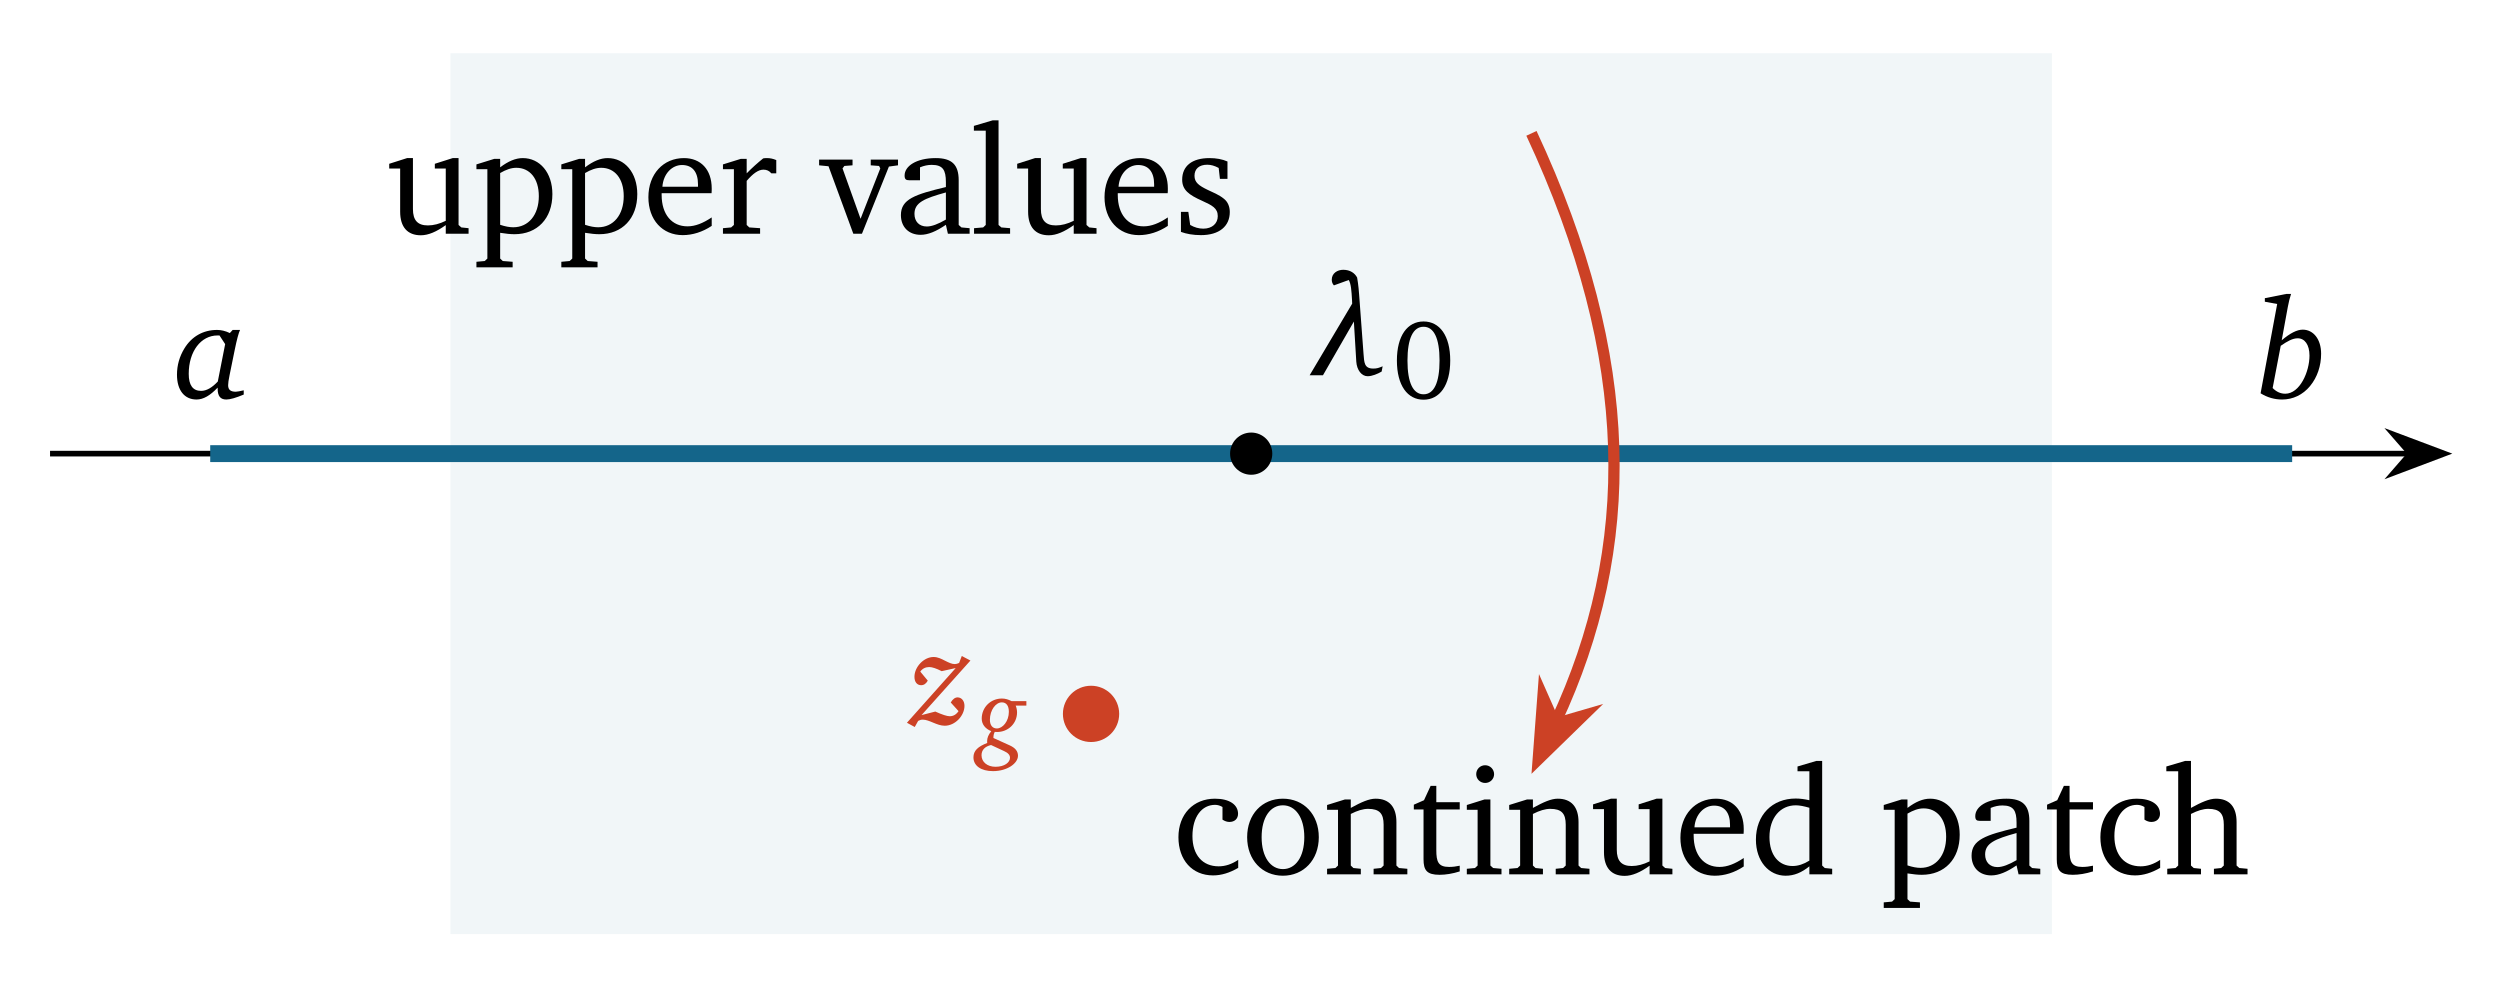
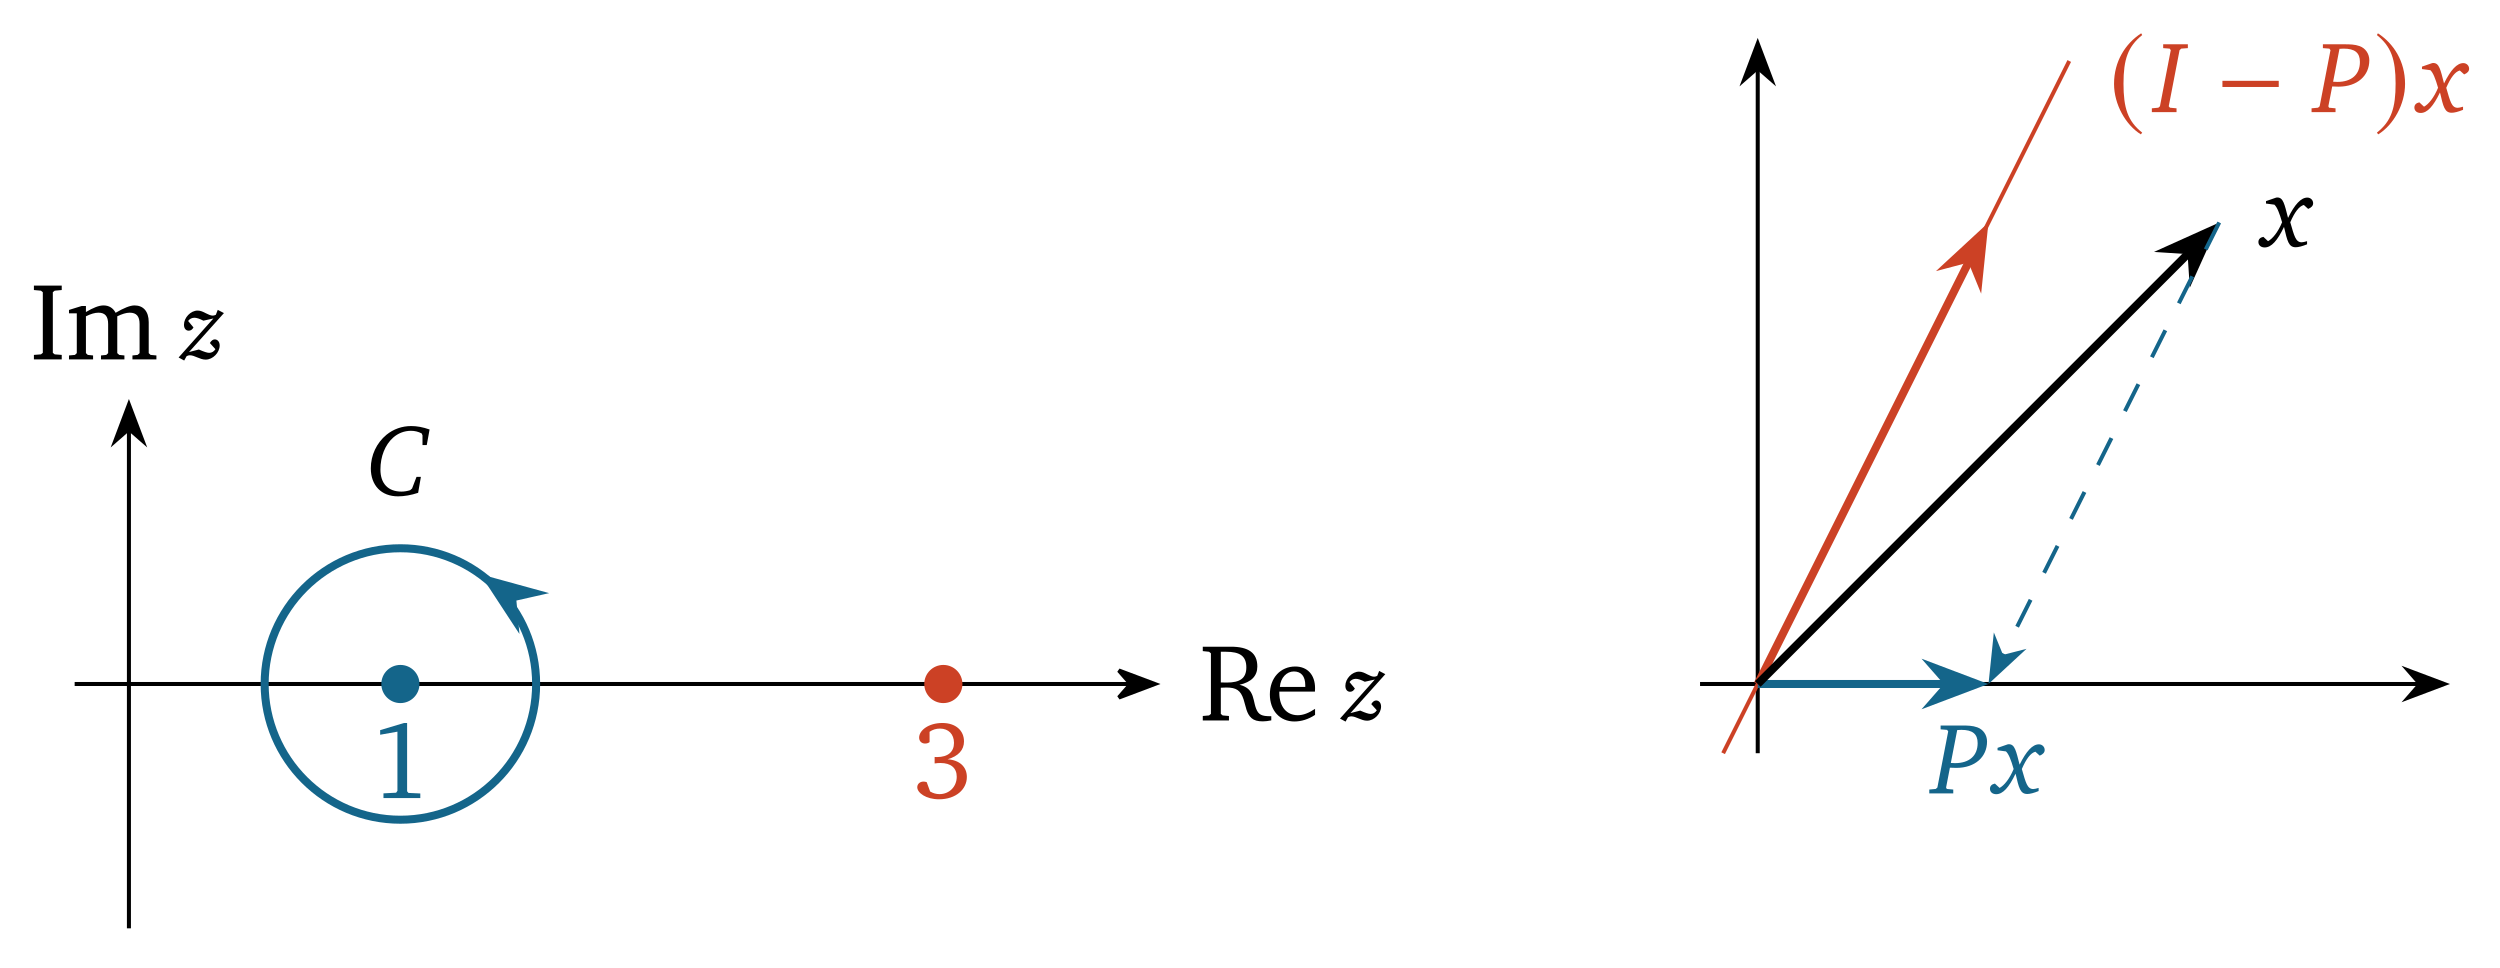
- <svg xmlns="http://www.w3.org/2000/svg" version="1.1" width="177pt" height="70pt" viewBox="0 -70 177 70">
+ <svg xmlns="http://www.w3.org/2000/svg" version="1.1" width="248pt" height="96pt" viewBox="0 -96 248 96">
  <g id="page1">
    <g transform="scale(1 -1)">
-       <path d="M31.891 3.867V66.231H145.277V3.867Z" fill="#f1f6f8" />
-       <path d="M3.543 37.883H170.562" stroke="#000" fill="none" stroke-width=".399" stroke-miterlimit="10" />
-       <path d="M173.058 37.883L169.488 39.227L170.66 37.883L169.488 36.535Z" />
-       <path d="M173.058 37.883L169.488 39.227L170.66 37.883L169.488 36.535Z" stroke="#000" fill="none" stroke-width=".399" stroke-miterlimit="10" />
-       <path d="M14.883 37.883H162.285" stroke="#14658a" fill="none" stroke-width="1.196" stroke-miterlimit="10" />
-       <path d="M16.473 46.641L16.272 46.42C15.962 46.571 15.65 46.641 15.369 46.641C14.376 46.641 13.563 46.169 13.052 45.326C12.71 44.765 12.53 44.142 12.53 43.47C12.53 42.366 13.062 41.714 13.914 41.714C14.396 41.714 14.878 41.995 15.41 42.557V42.476C15.41 41.965 15.6 41.714 16.022 41.714C16.292 41.714 16.704 41.834 17.256 42.065V42.366C16.985 42.306 16.804 42.266 16.694 42.266C16.323 42.266 16.152 42.406 16.152 42.727C16.152 42.868 16.182 43.099 16.252 43.43L16.614 45.206C16.764 45.949 16.895 46.43 16.995 46.641H16.473ZM15.54 46.25L15.941 45.637L15.42 42.988C15.008 42.547 14.617 42.326 14.236 42.326C13.653 42.326 13.362 42.727 13.362 43.53C13.362 45.126 14.226 46.25 15.4 46.25H15.54Z" />
-       <path d="M161.876 49.19L160.351 48.889V48.638L161.224 48.477L160.05 42.155C160.532 41.855 161.043 41.714 161.575 41.714C162.338 41.714 163.04 42.045 163.552 42.667C164.064 43.289 164.335 44.092 164.335 44.955C164.335 45.989 163.783 46.661 163.03 46.661C162.629 46.661 162.137 46.41 161.545 45.908L161.977 48.266C162.037 48.608 162.117 48.909 162.207 49.19H161.876ZM161.796 42.125C161.465 42.125 161.174 42.256 160.903 42.527L161.475 45.517C161.957 45.848 162.318 46.049 162.679 46.049C163.171 46.049 163.512 45.597 163.512 44.825C163.512 43.681 162.829 42.125 161.796 42.125Z" />
-       <path d="M90.078 37.883C90.078 38.707 89.41 39.375 88.586 39.375C87.758 39.375 87.09 38.707 87.09 37.883C87.09 37.059 87.758 36.387 88.586 36.387C89.41 36.387 90.078 37.059 90.078 37.883Z" />
-       <path d="M95.102 50.899C94.691 50.899 94.289 50.658 94.289 50.197C94.289 50.056 94.329 49.915 94.44 49.795L95.493 50.176C95.654 49.885 95.684 49.444 95.724 48.742L95.734 48.501L92.724 43.433H93.667L95.854 47.236L96.025 44.397C96.065 43.794 96.406 43.363 96.828 43.363C97.139 43.363 97.53 43.523 97.821 43.694L97.891 44.065C97.621 43.955 97.49 43.905 97.229 43.905C96.577 43.905 96.587 44.346 96.537 44.958L96.226 49.143C96.186 49.745 96.095 50.327 96.085 50.347C95.925 50.658 95.594 50.899 95.102 50.899Z" />
-       <path d="M100.788 47.24C99.649 47.24 98.9 46.236 98.9 44.475C98.9 42.713 99.649 41.701 100.788 41.701C101.928 41.701 102.677 42.713 102.677 44.475C102.677 46.236 101.928 47.24 100.788 47.24ZM100.788 46.865C101.521 46.865 101.92 46.052 101.92 44.475C101.92 42.897 101.521 42.084 100.788 42.084C100.055 42.084 99.649 42.889 99.649 44.466C99.649 46.052 100.055 46.865 100.788 46.865Z" />
-       <path d="M108.426 60.559C115.902 44.531 115.902 31.234 110.164 18.93" stroke="#cc4125" fill="none" stroke-width=".797" stroke-miterlimit="10" />
-       <path d="M108.906 16.234L112.085 19.332L110.082 18.75L109.238 20.66Z" fill="#cc4125" />
-       <path d="M108.906 16.234L112.085 19.332L110.082 18.75L109.238 20.66Z" stroke="#cc4125" fill="none" stroke-width=".797" stroke-miterlimit="10" />
+       <path d="M7.406 28.148H112.059" stroke="#000" fill="none" stroke-width=".399" />
+       <path d="M114.555 28.148L110.985 29.492L112.161 28.148L110.985 26.801Z" />
+       <path d="M114.555 28.148L110.985 29.492L112.161 28.148L110.985 26.801Z" stroke="#000" fill="none" stroke-width=".399" />
+       <path d="M119.316 31.847V31.41L119.938 31.345L120.123 31.192V25.181L119.938 25.029L119.316 24.974V24.527H121.912V24.974L121.29 25.029L121.105 25.181V27.778C121.301 27.788 121.487 27.799 121.65 27.799C122.643 27.799 123.069 27.516 123.363 26.621C123.592 25.923 123.636 25.214 124.159 24.756C124.41 24.538 124.77 24.44 125.261 24.44C125.512 24.44 125.785 24.472 126.112 24.538V24.952H126.014C125.185 24.952 124.836 25.083 124.596 25.727C124.399 26.24 124.389 26.839 124.083 27.341C123.865 27.701 123.494 27.93 122.959 28.072C124.138 28.334 124.727 28.945 124.727 29.883C124.727 31.225 123.865 31.847 122.098 31.847H119.316ZM121.105 31.345H121.629C122.981 31.345 123.636 30.93 123.636 29.796C123.636 28.716 123.014 28.29 121.705 28.29C121.639 28.29 121.443 28.29 121.105 28.301V31.345Z" />
+       <path d="M130.454 25.683C129.832 25.269 129.286 25.051 128.741 25.051C127.639 25.051 126.908 25.88 126.908 27.276V27.396H130.443C130.454 27.516 130.454 27.625 130.454 27.734C130.454 29.076 129.679 29.883 128.49 29.883C127.028 29.883 125.97 28.759 125.97 27.112C125.97 25.509 126.963 24.429 128.403 24.429C129.09 24.429 129.799 24.647 130.454 25.083V25.683ZM129.483 27.854H126.963C127.028 28.781 127.65 29.392 128.348 29.392C129.079 29.392 129.483 28.912 129.483 28.028V27.854Z" />
+       <path d="M136.812 29.444L136.621 28.952C136.511 28.902 136.411 28.872 136.32 28.872C136.11 28.872 135.899 28.972 135.638 29.103C135.367 29.243 135.116 29.373 134.815 29.373C134.123 29.373 133.46 28.671 133.46 27.969C133.46 27.598 133.651 27.377 133.932 27.377C134.133 27.377 134.283 27.487 134.404 27.698L133.872 28.34C134.022 28.551 134.243 28.661 134.504 28.661C134.715 28.661 135.016 28.561 135.387 28.37L136.381 28.591L132.928 24.718L133.481 24.417L133.721 24.848C133.832 24.908 133.932 24.938 134.042 24.938C134.524 24.938 135.036 24.507 135.608 24.507C136.34 24.507 137.002 25.219 137.002 25.912C137.002 26.273 136.792 26.514 136.511 26.514C136.34 26.514 136.17 26.393 136.029 26.153L136.581 25.54C136.421 25.3 136.21 25.179 135.959 25.179C135.768 25.179 135.427 25.289 134.936 25.51L133.962 25.259L137.424 29.123L136.812 29.444Z" />
+       <path d="M12.789 3.91V53.359" stroke="#000" fill="none" stroke-width=".399" stroke-miterlimit="10" />
+       <path d="M12.789 55.855L11.445 52.285L12.789 53.461L14.137 52.285Z" />
+       <path d="M12.789 55.855L11.445 52.285L12.789 53.461L14.137 52.285Z" stroke="#000" fill="none" stroke-width=".399" stroke-miterlimit="10" />
+       <path d="M3.364 60.346H6.124V60.793L5.425 60.848L5.24 61V67.011L5.425 67.164L6.124 67.229V67.666H3.364V67.229L4.062 67.164L4.247 67.011V61L4.062 60.848L3.364 60.793V60.346ZM11.469 64.971C11.218 65.451 10.804 65.702 10.269 65.702C9.811 65.702 9.244 65.473 8.524 65.047V65.647H8.109L6.844 65.255V64.917H7.618V60.968L7.433 60.793L6.844 60.739V60.346H9.233V60.739L8.709 60.793L8.524 60.968V64.622C9.004 64.862 9.407 64.982 9.767 64.982C10.422 64.982 10.727 64.622 10.727 63.858V60.968L10.542 60.793L10.018 60.739V60.346H12.342V60.739L11.829 60.793L11.633 60.968V64.622C12.102 64.851 12.516 64.982 12.865 64.982C13.542 64.982 13.847 64.622 13.847 63.858V60.968L13.651 60.793L13.138 60.739V60.346H15.516V60.739L14.938 60.793L14.753 60.968V64.044C14.753 65.124 14.207 65.702 13.345 65.702C12.909 65.702 12.287 65.451 11.469 64.971Z" />
+       <path d="M21.602 65.263L21.411 64.771C21.301 64.721 21.201 64.691 21.11 64.691C20.9 64.691 20.689 64.791 20.428 64.922C20.157 65.062 19.906 65.192 19.605 65.192C18.913 65.192 18.25 64.49 18.25 63.788C18.25 63.417 18.441 63.196 18.722 63.196C18.923 63.196 19.073 63.306 19.194 63.517L18.662 64.159C18.812 64.37 19.033 64.48 19.294 64.48C19.505 64.48 19.806 64.38 20.177 64.189L21.171 64.41L17.718 60.537L18.271 60.236L18.511 60.667C18.622 60.727 18.722 60.757 18.832 60.757C19.314 60.757 19.826 60.326 20.398 60.326C21.13 60.326 21.792 61.038 21.792 61.731C21.792 62.092 21.582 62.333 21.301 62.333C21.13 62.333 20.96 62.212 20.819 61.972L21.371 61.359C21.211 61.119 21 60.998 20.749 60.998C20.558 60.998 20.217 61.108 19.726 61.329L18.752 61.078L22.214 64.942L21.602 65.263Z" />
+       <path d="M53.184 28.148C53.184 35.586 47.156 41.613 39.719 41.613C32.285 41.613 26.254 35.586 26.254 28.148C26.254 20.711 32.285 14.684 39.719 14.684C47.156 14.684 53.184 20.711 53.184 28.148Z" stroke="#14658a" fill="none" stroke-width=".797" stroke-miterlimit="10" />
+       <path d="M48.555 38.375L50.988 34.66L50.797 36.738L52.836 37.199Z" fill="#14658a" />
+       <path d="M48.555 38.375L50.988 34.66L50.797 36.738L52.836 37.199Z" stroke="#14658a" fill="none" stroke-width=".797" stroke-miterlimit="10" />
+       <path d="M41.613 28.148C41.613 29.195 40.766 30.039 39.719 30.039C38.676 30.039 37.828 29.195 37.828 28.148C37.828 27.102 38.676 26.254 39.719 26.254C40.766 26.254 41.613 27.102 41.613 28.148Z" fill="#14658a" />
+       <path d="M40.08 24.28L37.712 23.571V23.113L39.425 23.419V17.55L39.294 17.364L38.04 17.299V16.83H41.694V17.288L40.516 17.343L40.385 17.506V24.28H40.08Z" fill="#14658a" />
+       <path d="M95.473 28.148C95.473 29.195 94.625 30.039 93.578 30.039C92.535 30.039 91.688 29.195 91.688 28.148C91.688 27.102 92.535 26.254 93.578 26.254C94.625 26.254 95.473 27.102 95.473 28.148Z" fill="#cc4125" />
+       <path d="M94.003 20.681C95.072 20.986 95.628 21.608 95.628 22.448C95.628 23.549 94.788 24.28 93.479 24.28C92.116 24.28 91.178 23.549 91.178 22.829C91.178 22.48 91.418 22.24 91.767 22.24C91.941 22.24 92.083 22.284 92.214 22.382V23.408C92.53 23.626 92.868 23.724 93.25 23.724C94.09 23.724 94.636 23.168 94.636 22.306C94.636 21.422 94.047 20.899 92.945 20.899C92.868 20.899 92.792 20.91 92.716 20.91V20.266C92.923 20.299 93.119 20.31 93.294 20.31C94.341 20.31 94.908 19.808 94.908 18.946C94.908 17.975 94.188 17.223 93.196 17.223C92.868 17.223 92.563 17.31 92.268 17.484L91.93 18.412C91.81 18.455 91.701 18.466 91.603 18.466C91.254 18.466 90.992 18.226 90.992 17.91C90.992 17.354 91.854 16.71 93.152 16.71C94.832 16.71 95.912 17.703 95.912 18.924C95.912 19.917 95.214 20.593 94.003 20.681Z" fill="#cc4125" />
+       <path d="M42.615 53.394C41.962 53.625 41.36 53.736 40.798 53.736C39.875 53.736 39.032 53.434 38.34 52.872C37.356 52.06 36.785 50.846 36.785 49.541C36.785 47.845 37.828 46.762 39.484 46.762C40.106 46.762 40.788 46.882 41.48 47.113L41.751 48.698H41.32L40.879 47.544L40.688 47.373C40.397 47.283 40.106 47.233 39.825 47.233C38.5 47.233 37.738 48.036 37.738 49.421C37.738 50.735 38.209 51.879 38.992 52.582C39.484 53.023 40.106 53.264 40.768 53.264C41.14 53.264 41.49 53.183 41.832 53.003L41.912 52.812V51.849H42.334L42.615 53.394Z" />
+       <path d="M168.645 28.148H239.973" stroke="#000" fill="none" stroke-width=".399" stroke-miterlimit="10" />
+       <path d="M242.469 28.148L238.899 29.492L240.074 28.148L238.899 26.801Z" />
+       <path d="M242.469 28.148L238.899 29.492L240.074 28.148L238.899 26.801Z" stroke="#000" fill="none" stroke-width=".399" stroke-miterlimit="10" />
+       <path d="M174.367 21.281V89.176" stroke="#000" fill="none" stroke-width=".399" stroke-miterlimit="10" />
+       <path d="M174.367 91.672L173.023 88.102L174.367 89.277L175.715 88.102Z" />
+       <g fill="none" stroke-miterlimit="10">
+         <path d="M174.367 91.672L173.023 88.102L174.367 89.277L175.715 88.102Z" stroke="#000" stroke-width=".399" />
+         <path d="M170.934 21.281L205.27 89.949" stroke="#cc4125" stroke-width=".399" />
+         <path d="M174.367 28.148H193.148" stroke="#14658a" stroke-width=".797" />
+       </g>
+       <path d="M196.121 28.148L191.969 29.719L193.348 28.148L191.969 26.578Z" fill="#14658a" />
+       <path d="M196.121 28.148L191.969 29.719L193.348 28.148L191.969 26.578Z" stroke="#14658a" fill="none" stroke-width=".797" stroke-miterlimit="10" />
+       <path d="M192.509 24.029V23.648L193.151 23.597L193.262 23.447L192.188 17.878L192.027 17.737L191.385 17.677V17.296H193.763V17.677L193.121 17.737L193.051 17.878L193.432 19.845C193.703 19.835 193.904 19.825 194.054 19.825C195.941 19.825 197.115 20.918 197.115 22.444C197.115 23.086 196.733 23.638 196.151 23.848C195.68 24.019 195.188 24.029 194.646 24.029H192.509ZM194.154 23.577C194.295 23.587 194.436 23.597 194.566 23.597C195.67 23.597 196.182 23.196 196.182 22.283C196.182 21.039 195.369 20.296 193.934 20.296C193.803 20.296 193.663 20.306 193.522 20.316L194.154 23.577Z" fill="#14658a" />
+       <path d="M199.171 22.163L198.157 21.812V21.571L198.99 21.46C199.261 21.209 199.492 20.627 199.753 19.714C199.341 18.721 198.809 18.079 198.358 17.838L197.896 18.269C197.585 18.209 197.405 18.028 197.405 17.757C197.405 17.437 197.645 17.216 198.027 17.216C198.689 17.216 199.291 17.888 199.943 19.253C200.274 17.828 200.405 17.236 201.108 17.236C201.378 17.236 201.76 17.336 202.231 17.527V17.838C201.99 17.767 201.81 17.727 201.699 17.727C201.098 17.727 200.957 18.36 200.566 19.714C201.007 20.738 201.448 21.31 201.91 21.43L202.342 21.039C202.663 21.169 202.833 21.36 202.833 21.601C202.833 21.912 202.583 22.163 202.261 22.163C201.629 22.163 201.007 21.49 200.345 20.146C199.993 21.51 199.873 22.173 199.281 22.173C199.241 22.173 199.211 22.163 199.171 22.163Z" fill="#14658a" />
+       <path d="M174.367 28.148L195.418 70.25" stroke="#cc4125" fill="none" stroke-width=".797" stroke-miterlimit="10" />
+       <path d="M196.75 72.914L193.489 69.898L195.508 70.43L196.297 68.496Z" fill="#cc4125" />
+       <path d="M196.75 72.914L193.489 69.898L195.508 70.43L196.297 68.496Z" stroke="#cc4125" fill="none" stroke-width=".797" stroke-miterlimit="10" />
      <g fill="#cc4125">
-         <path d="M79.238 19.457C79.238 20.559 78.348 21.449 77.246 21.449S75.254 20.559 75.254 19.457C75.254 18.355 76.144 17.465 77.246 17.465S79.238 18.355 79.238 19.457Z" />
-         <path d="M68.095 23.555L67.904 23.063C67.794 23.013 67.694 22.983 67.603 22.983C67.393 22.983 67.182 23.083 66.921 23.214C66.65 23.354 66.399 23.485 66.098 23.485C65.406 23.485 64.743 22.783 64.743 22.08C64.743 21.709 64.934 21.488 65.215 21.488C65.416 21.488 65.566 21.598 65.687 21.809L65.155 22.451C65.305 22.662 65.526 22.773 65.787 22.773C65.998 22.773 66.299 22.672 66.67 22.481L67.664 22.702L64.211 18.829L64.764 18.528L65.004 18.959C65.114 19.019 65.215 19.05 65.325 19.05C65.807 19.05 66.319 18.618 66.891 18.618C67.623 18.618 68.285 19.331 68.285 20.023C68.285 20.384 68.075 20.625 67.794 20.625C67.623 20.625 67.453 20.505 67.312 20.264L67.864 19.652C67.704 19.411 67.493 19.29 67.242 19.29C67.051 19.29 66.71 19.401 66.219 19.622L65.245 19.371L68.707 23.234L68.095 23.555Z" />
-         <path d="M71.618 20.361C71.391 20.478 71.171 20.544 70.936 20.544C70.137 20.544 69.506 19.921 69.506 19.121C69.506 18.733 69.741 18.41 70.181 18.234C69.983 17.985 69.888 17.765 69.888 17.523C69.888 17.479 69.888 17.442 69.895 17.398C69.235 17.142 68.92 16.848 68.92 16.379C68.92 15.792 69.448 15.404 70.305 15.404C71.317 15.404 72.073 15.954 72.073 16.496C72.073 16.812 71.882 17.046 71.501 17.222L70.335 17.75V17.794C70.335 17.933 70.364 18.058 70.43 18.183C70.525 18.175 70.584 18.175 70.599 18.175C71.354 18.175 72.007 18.755 72.007 19.561C72.007 19.715 71.977 19.877 71.911 20.045H72.667V20.361H71.618ZM71.427 19.605C71.427 18.938 70.995 18.425 70.577 18.425C70.276 18.425 70.085 18.645 70.085 19.041C70.085 19.73 70.504 20.273 70.929 20.273C71.244 20.273 71.427 20.038 71.427 19.605ZM70.166 17.252L71.098 16.819C71.376 16.694 71.508 16.54 71.508 16.35C71.508 16.02 71.12 15.712 70.482 15.712C69.895 15.712 69.492 16.056 69.492 16.526C69.492 16.899 69.726 17.149 70.166 17.252Z" />
+         <path d="M212.407 92.696C210.825 91.67 209.713 89.903 209.713 87.677C209.713 85.648 210.869 83.598 212.374 82.671L212.505 82.845C211.065 83.98 210.651 85.299 210.651 87.71C210.651 90.132 211.098 91.387 212.505 92.521L212.407 92.696Z" />
+         <path d="M214.587 91.607V91.226L215.229 91.176L215.34 91.025L214.266 85.456L214.106 85.316L213.463 85.255V84.874H215.912V85.255L215.259 85.316L215.139 85.456L216.213 91.025L216.373 91.176L217.036 91.226V91.607H214.587Z" />
+         <path d="M226.051 87.372V87.983H220.465V87.372H226.051Z" />
+         <path d="M230.431 91.607V91.226L231.073 91.176L231.184 91.025L230.11 85.456L229.949 85.316L229.307 85.255V84.874H231.685V85.255L231.043 85.316L230.973 85.456L231.354 87.423C231.625 87.413 231.826 87.403 231.976 87.403C233.863 87.403 235.037 88.497 235.037 90.022C235.037 90.664 234.656 91.216 234.073 91.427C233.602 91.597 233.11 91.607 232.568 91.607H230.431ZM232.076 91.156C232.217 91.166 232.358 91.176 232.488 91.176C233.592 91.176 234.104 90.774 234.104 89.861C234.104 88.617 233.291 87.874 231.856 87.874C231.726 87.874 231.585 87.884 231.444 87.894L232.076 91.156Z" />
+         <path d="M235.888 92.696L235.789 92.521C237.196 91.387 237.644 90.132 237.644 87.71C237.644 85.299 237.229 83.98 235.789 82.845L235.92 82.671C237.426 83.598 238.582 85.648 238.582 87.677C238.582 89.903 237.469 91.67 235.888 92.696Z" />
+         <path d="M241.273 89.741L240.26 89.39V89.149L241.093 89.038C241.364 88.787 241.595 88.206 241.856 87.292C241.444 86.299 240.912 85.657 240.461 85.416L239.999 85.847C239.688 85.787 239.507 85.607 239.507 85.336C239.507 85.015 239.748 84.794 240.13 84.794C240.792 84.794 241.394 85.466 242.046 86.831C242.377 85.406 242.508 84.814 243.21 84.814C243.481 84.814 243.862 84.914 244.334 85.105V85.416C244.093 85.346 243.912 85.306 243.802 85.306C243.2 85.306 243.06 85.938 242.668 87.292C243.11 88.316 243.551 88.888 244.013 89.008L244.444 88.617C244.766 88.747 244.936 88.938 244.936 89.179C244.936 89.49 244.685 89.741 244.364 89.741C243.732 89.741 243.11 89.068 242.447 87.724C242.096 89.088 241.976 89.751 241.384 89.751C241.344 89.751 241.314 89.741 241.273 89.741Z" />
      </g>
-       <path d="M28.822 58.807L27.557 58.404V58.066H28.331V55.011C28.331 53.92 28.855 53.342 29.793 53.342C30.327 53.342 30.906 53.593 31.56 54.062V53.451H33.175V53.844L32.662 53.898L32.466 54.073V58.807H32.051L30.786 58.404V58.066H31.56V54.367C31.113 54.149 30.698 54.04 30.295 54.04C29.564 54.04 29.236 54.411 29.236 55.197V58.807H28.822ZM33.731 51.073H36.295V51.466L35.597 51.52L35.411 51.695V53.517C35.815 53.451 36.153 53.418 36.426 53.418C38.04 53.418 39.109 54.531 39.109 56.255C39.109 57.782 38.215 58.807 37.015 58.807C36.502 58.807 35.989 58.589 35.411 58.153V58.753H34.997L33.731 58.36V58.022H34.506V51.695L34.32 51.52L33.731 51.466V51.073ZM35.411 54.084V57.749C35.826 57.989 36.186 58.12 36.557 58.12C37.506 58.12 38.149 57.367 38.149 56.113C38.149 54.771 37.407 53.909 36.338 53.909C36.077 53.909 35.771 53.964 35.411 54.084ZM39.742 51.073H42.306V51.466L41.607 51.52L41.422 51.695V53.517C41.825 53.451 42.164 53.418 42.436 53.418C44.051 53.418 45.12 54.531 45.12 56.255C45.12 57.782 44.225 58.807 43.026 58.807C42.513 58.807 42 58.589 41.422 58.153V58.753H41.007L39.742 58.36V58.022H40.516V51.695L40.331 51.52L39.742 51.466V51.073ZM41.422 54.084V57.749C41.836 57.989 42.196 58.12 42.567 58.12C43.516 58.12 44.16 57.367 44.16 56.113C44.16 54.771 43.418 53.909 42.349 53.909C42.087 53.909 41.782 53.964 41.422 54.084ZM50.389 54.607C49.767 54.193 49.222 53.975 48.676 53.975C47.575 53.975 46.844 54.804 46.844 56.2V56.32H50.378C50.389 56.44 50.389 56.549 50.389 56.658C50.389 58 49.614 58.807 48.425 58.807C46.964 58.807 45.906 57.684 45.906 56.037C45.906 54.433 46.898 53.353 48.338 53.353C49.025 53.353 49.734 53.571 50.389 54.007V54.607ZM49.418 56.778H46.898C46.964 57.706 47.585 58.317 48.284 58.317C49.014 58.317 49.418 57.837 49.418 56.953V56.778ZM51.185 53.451H53.815V53.844L53.051 53.898L52.865 54.073V57.193C53.313 57.717 53.695 57.989 54.055 57.989C54.284 57.989 54.469 57.902 54.611 57.727H54.96V58.666C54.731 58.764 54.524 58.807 54.306 58.807C54.218 58.807 54.12 58.807 54.033 58.786C53.64 58.469 53.247 58.12 52.865 57.727V58.753H52.451L51.185 58.36V58.022H51.96V54.073L51.764 53.898L51.185 53.844V53.451Z" />
-       <path d="M57.993 58.698V58.295L58.659 58.229L60.415 53.451H61.026L62.935 58.207L63.579 58.295V58.698H61.648V58.295L62.237 58.251L62.324 58.077L60.928 54.509L59.651 58.077L59.782 58.251L60.36 58.295V58.698H57.993Z" />
-       <path d="M66.969 54.084L67.111 53.451H68.649V53.844L68.071 53.898L67.875 54.073V57.237C67.875 58.338 67.395 58.807 66.249 58.807C64.875 58.807 64.046 58.24 64.046 57.575C64.046 57.313 64.133 57.237 64.384 57.237H65.136V58.153C65.431 58.273 65.693 58.327 65.966 58.327C66.751 58.327 66.969 57.967 66.969 57.106V56.757C64.787 56.233 63.784 55.906 63.784 54.771C63.784 53.953 64.318 53.375 65.18 53.375C65.704 53.375 66.282 53.615 66.969 54.084ZM66.969 54.455C66.424 54.138 65.976 53.964 65.616 53.964C65.071 53.964 64.744 54.324 64.744 54.858C64.744 55.655 65.431 55.949 66.969 56.375V54.455Z" />
-       <path d="M68.962 53.451H71.515V53.844L70.893 53.898L70.697 54.073V61.48H70.282L68.951 61.087V60.749H69.791V54.073L69.606 53.898L68.962 53.844V53.451ZM73.282 58.807L72.017 58.404V58.066H72.791V55.011C72.791 53.92 73.315 53.342 74.253 53.342C74.787 53.342 75.365 53.593 76.02 54.062V53.451H77.634V53.844L77.122 53.898L76.925 54.073V58.807H76.511L75.245 58.404V58.066H76.02V54.367C75.573 54.149 75.158 54.04 74.755 54.04C74.024 54.04 73.696 54.411 73.696 55.197V58.807H73.282Z" />
-       <path d="M82.683 54.607C82.061 54.193 81.516 53.975 80.97 53.975C79.869 53.975 79.138 54.804 79.138 56.2V56.32H82.672C82.683 56.44 82.683 56.549 82.683 56.658C82.683 58 81.909 58.807 80.719 58.807C79.258 58.807 78.2 57.684 78.2 56.037C78.2 54.433 79.192 53.353 80.632 53.353C81.319 53.353 82.028 53.571 82.683 54.007V54.607ZM81.712 56.778H79.192C79.258 57.706 79.879 58.317 80.578 58.317C81.308 58.317 81.712 57.837 81.712 56.953V56.778ZM86.905 58.567C86.534 58.731 86.109 58.807 85.629 58.807C84.385 58.807 83.698 58.24 83.698 57.28C83.698 56.549 84.178 56.2 85.105 55.786C85.825 55.458 86.218 55.262 86.218 54.695C86.218 54.182 85.825 53.811 85.192 53.811C84.876 53.811 84.57 53.898 84.265 54.073L84.134 55H83.61V53.582C83.992 53.44 84.472 53.353 85.029 53.353C86.316 53.353 87.069 53.975 87.069 54.989C87.069 55.393 86.916 55.72 86.654 55.927C86.294 56.222 85.879 56.375 85.498 56.56C84.887 56.855 84.57 57.084 84.57 57.553C84.57 58.044 84.898 58.338 85.476 58.338C85.738 58.338 85.999 58.262 86.283 58.109L86.37 57.335H86.905V58.567Z" />
-       <path d="M87.665 8.555V9.122C87.207 8.817 86.76 8.664 86.28 8.664C85.145 8.664 84.425 9.461 84.425 10.802C84.425 12.177 85.091 13.017 86.029 13.017C86.214 13.017 86.389 12.962 86.552 12.864V11.97C86.716 11.861 86.88 11.806 87.043 11.806C87.414 11.806 87.654 12.035 87.654 12.384C87.654 13.017 87.065 13.453 86.018 13.453C84.491 13.453 83.433 12.352 83.433 10.726C83.433 9.112 84.403 8.021 85.887 8.021C86.476 8.021 87.065 8.206 87.665 8.555ZM90.829 13.453C89.356 13.453 88.298 12.352 88.298 10.726C88.298 9.112 89.367 7.999 90.829 7.999C92.291 7.999 93.371 9.112 93.371 10.726C93.371 12.341 92.302 13.453 90.829 13.453ZM90.829 12.984C91.712 12.984 92.345 12.133 92.345 10.726C92.345 9.308 91.712 8.468 90.829 8.468C89.956 8.468 89.323 9.319 89.323 10.726C89.323 12.144 89.945 12.984 90.829 12.984Z" />
-       <path d="M93.957 8.097H96.346V8.49L95.822 8.544L95.636 8.719V12.373C96.106 12.613 96.509 12.733 96.858 12.733C97.666 12.733 97.96 12.406 97.96 11.61V8.719L97.775 8.544L97.251 8.49V8.097H99.64V8.49L99.051 8.544L98.866 8.719V11.795C98.866 12.886 98.342 13.453 97.393 13.453C96.924 13.453 96.368 13.202 95.636 12.799V13.399H95.222L93.957 13.006V12.668H94.731V8.719L94.546 8.544L93.957 8.49V8.097ZM100.786 12.69V9.166C100.786 8.392 101.015 8.064 101.92 8.064C102.346 8.064 102.837 8.141 103.349 8.304V8.708C103.098 8.653 102.848 8.621 102.597 8.621C101.833 8.621 101.691 8.981 101.691 9.81V12.69H103.349V13.202H101.691V14.359H101.288L100.819 13.344L100.099 13.028V12.69H100.786ZM105.149 15.821C104.8 15.821 104.516 15.548 104.516 15.188C104.516 14.839 104.8 14.566 105.149 14.566C105.498 14.566 105.782 14.839 105.782 15.188C105.782 15.537 105.498 15.821 105.149 15.821ZM105.106 13.399L103.851 13.006V12.668H104.615V8.719L104.429 8.544L103.851 8.49V8.097H106.305V8.49L105.716 8.544L105.52 8.719V13.399H105.106ZM106.851 8.097H109.24V8.49L108.717 8.544L108.531 8.719V12.373C109 12.613 109.404 12.733 109.753 12.733C110.56 12.733 110.854 12.406 110.854 11.61V8.719L110.669 8.544L110.145 8.49V8.097H112.534V8.49L111.945 8.544L111.76 8.719V11.795C111.76 12.886 111.236 13.453 110.287 13.453C109.818 13.453 109.262 13.202 108.531 12.799V13.399H108.117L106.851 13.006V12.668H107.626V8.719L107.44 8.544L106.851 8.49V8.097Z" />
-       <path d="M114.053 13.453L112.788 13.05V12.712H113.562V9.657C113.562 8.566 114.086 7.988 115.024 7.988C115.558 7.988 116.137 8.239 116.791 8.708V8.097H118.406V8.49L117.893 8.544L117.697 8.719V13.453H117.282L116.017 13.05V12.712H116.791V9.013C116.344 8.795 115.929 8.686 115.526 8.686C114.795 8.686 114.468 9.057 114.468 9.842V13.453H114.053Z" />
-       <path d="M123.457 9.253C122.835 8.839 122.289 8.621 121.744 8.621C120.642 8.621 119.911 9.45 119.911 10.846V10.966H123.446C123.457 11.086 123.457 11.195 123.457 11.304C123.457 12.646 122.682 13.453 121.493 13.453C120.031 13.453 118.973 12.33 118.973 10.682C118.973 9.079 119.966 7.999 121.406 7.999C122.093 7.999 122.802 8.217 123.457 8.653V9.253ZM122.486 11.424H119.966C120.031 12.352 120.653 12.962 121.351 12.962C122.082 12.962 122.486 12.482 122.486 11.599V11.424ZM128.104 15.395V13.344C127.766 13.421 127.438 13.464 127.133 13.464C125.475 13.464 124.319 12.297 124.319 10.552C124.319 9.024 125.235 7.999 126.424 7.999C127.024 7.999 127.547 8.217 128.104 8.664V8.097H129.718V8.49L129.195 8.544L129.009 8.719V16.126H128.595L127.264 15.733V15.395H128.104ZM128.104 9.068C127.7 8.817 127.307 8.686 126.915 8.686C125.933 8.686 125.278 9.461 125.278 10.737C125.278 12.101 126.042 12.984 127.144 12.984C127.406 12.984 127.733 12.919 128.104 12.81V9.068Z" />
-       <path d="M133.369 5.719H135.932V6.112L135.234 6.166L135.049 6.341V8.162C135.452 8.097 135.79 8.064 136.063 8.064C137.678 8.064 138.747 9.177 138.747 10.901C138.747 12.428 137.852 13.453 136.652 13.453C136.14 13.453 135.627 13.235 135.049 12.799V13.399H134.634L133.369 13.006V12.668H134.143V6.341L133.958 6.166L133.369 6.112V5.719ZM135.049 8.73V12.395C135.463 12.635 135.823 12.766 136.194 12.766C137.143 12.766 137.787 12.013 137.787 10.759C137.787 9.417 137.045 8.555 135.976 8.555C135.714 8.555 135.409 8.61 135.049 8.73ZM142.772 8.73L142.914 8.097H144.452V8.49L143.874 8.544L143.678 8.719V11.882C143.678 12.984 143.198 13.453 142.052 13.453C140.678 13.453 139.849 12.886 139.849 12.221C139.849 11.959 139.936 11.882 140.187 11.882H140.94V12.799C141.234 12.919 141.496 12.973 141.769 12.973C142.554 12.973 142.772 12.613 142.772 11.752V11.402C140.59 10.879 139.587 10.552 139.587 9.417C139.587 8.599 140.121 8.021 140.983 8.021C141.507 8.021 142.085 8.261 142.772 8.73ZM142.772 9.101C142.227 8.784 141.78 8.61 141.419 8.61C140.874 8.61 140.547 8.97 140.547 9.504C140.547 10.301 141.234 10.595 142.772 11.021V9.101ZM145.619 12.69V9.166C145.619 8.392 145.849 8.064 146.754 8.064C147.179 8.064 147.67 8.141 148.183 8.304V8.708C147.932 8.653 147.681 8.621 147.43 8.621C146.667 8.621 146.525 8.981 146.525 9.81V12.69H148.183V13.202H146.525V14.359H146.121L145.652 13.344L144.932 13.028V12.69H145.619ZM152.939 8.555V9.122C152.481 8.817 152.034 8.664 151.554 8.664C150.419 8.664 149.699 9.461 149.699 10.802C149.699 12.177 150.365 13.017 151.303 13.017C151.488 13.017 151.663 12.962 151.827 12.864V11.97C151.99 11.861 152.154 11.806 152.317 11.806C152.688 11.806 152.928 12.035 152.928 12.384C152.928 13.017 152.339 13.453 151.292 13.453C149.765 13.453 148.707 12.352 148.707 10.726C148.707 9.112 149.677 8.021 151.161 8.021C151.75 8.021 152.339 8.206 152.939 8.555ZM154.707 16.126L153.376 15.733V15.395H154.216V8.719L154.03 8.544L153.441 8.49V8.097H155.83V8.49L155.317 8.544L155.121 8.719V12.373C155.59 12.613 155.994 12.733 156.343 12.733C157.15 12.733 157.445 12.406 157.445 11.61V8.719L157.259 8.544L156.746 8.49V8.097H159.125V8.49L158.547 8.544L158.35 8.719V11.795C158.35 12.886 157.838 13.453 156.888 13.453C156.419 13.453 155.852 13.202 155.121 12.799V16.126H154.707Z" />
+       <path d="M174.367 28.148L217.242 71.019" stroke="#000" fill="none" stroke-width=".797" stroke-miterlimit="10" />
+       <path d="M219.344 73.125L215.297 71.301L217.383 71.164L217.52 69.078Z" />
+       <path d="M219.344 73.125L215.297 71.301L217.383 71.164L217.52 69.078Z" stroke="#000" fill="none" stroke-width=".797" stroke-miterlimit="10" />
+       <path d="M225.8 76.4L224.787 76.049V75.808L225.62 75.697C225.891 75.446 226.122 74.865 226.383 73.951C225.971 72.958 225.439 72.316 224.988 72.075L224.526 72.506C224.215 72.446 224.034 72.265 224.034 71.995C224.034 71.674 224.275 71.453 224.657 71.453C225.319 71.453 225.921 72.125 226.573 73.49C226.904 72.065 227.035 71.473 227.737 71.473C228.008 71.473 228.389 71.573 228.861 71.764V72.075C228.62 72.005 228.439 71.965 228.329 71.965C227.727 71.965 227.587 72.597 227.195 73.951C227.637 74.975 228.078 75.547 228.54 75.667L228.971 75.276C229.293 75.406 229.463 75.597 229.463 75.838C229.463 76.149 229.212 76.4 228.891 76.4C228.259 76.4 227.637 75.727 226.974 74.383C226.623 75.747 226.503 76.41 225.911 76.41C225.871 76.41 225.841 76.4 225.8 76.4Z" />
+       <path d="M220.148 73.93L198.629 30.887" stroke="#14658a" fill="none" stroke-width=".399" stroke-miterlimit="10" stroke-dasharray="2.989 2.989" />
+       <path d="M197.512 28.656L200.313 31.246L198.582 30.801L197.906 32.453Z" fill="#14658a" />
+       <path d="M197.512 28.656L200.313 31.246L198.582 30.801L197.906 32.453Z" stroke="#14658a" fill="none" stroke-width=".399" stroke-miterlimit="10" />
    </g>
  </g>
</svg>
